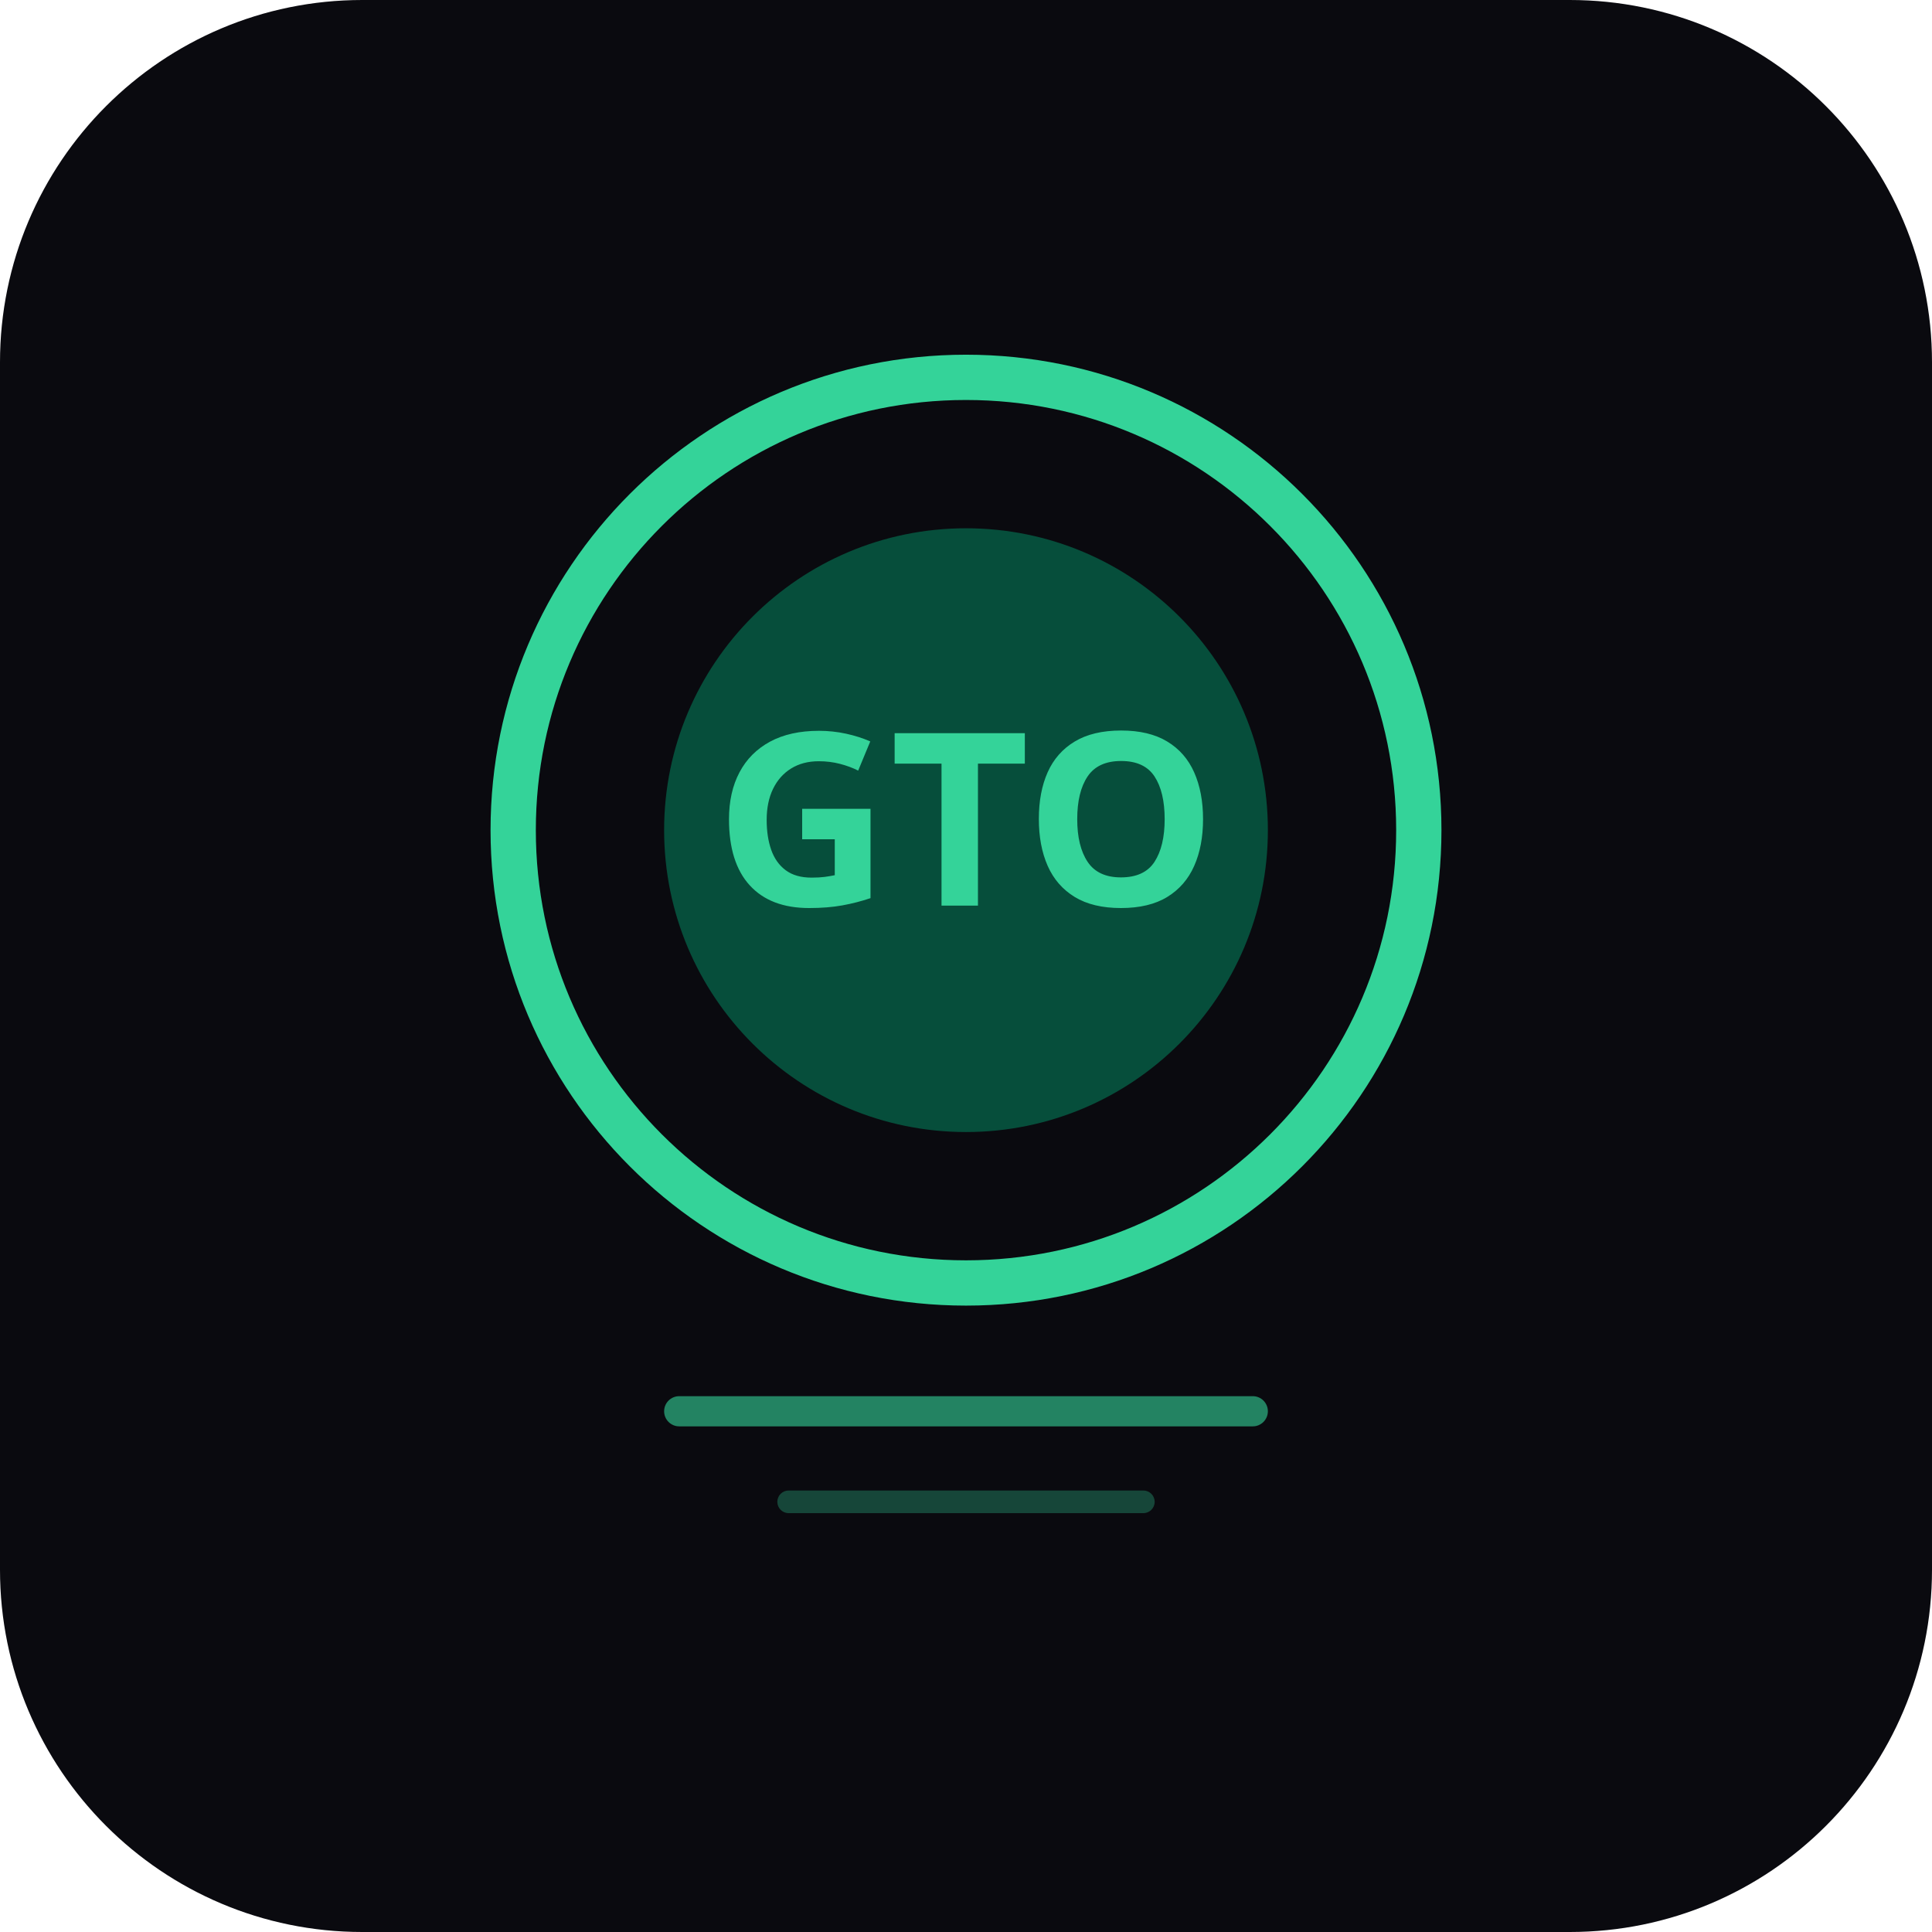
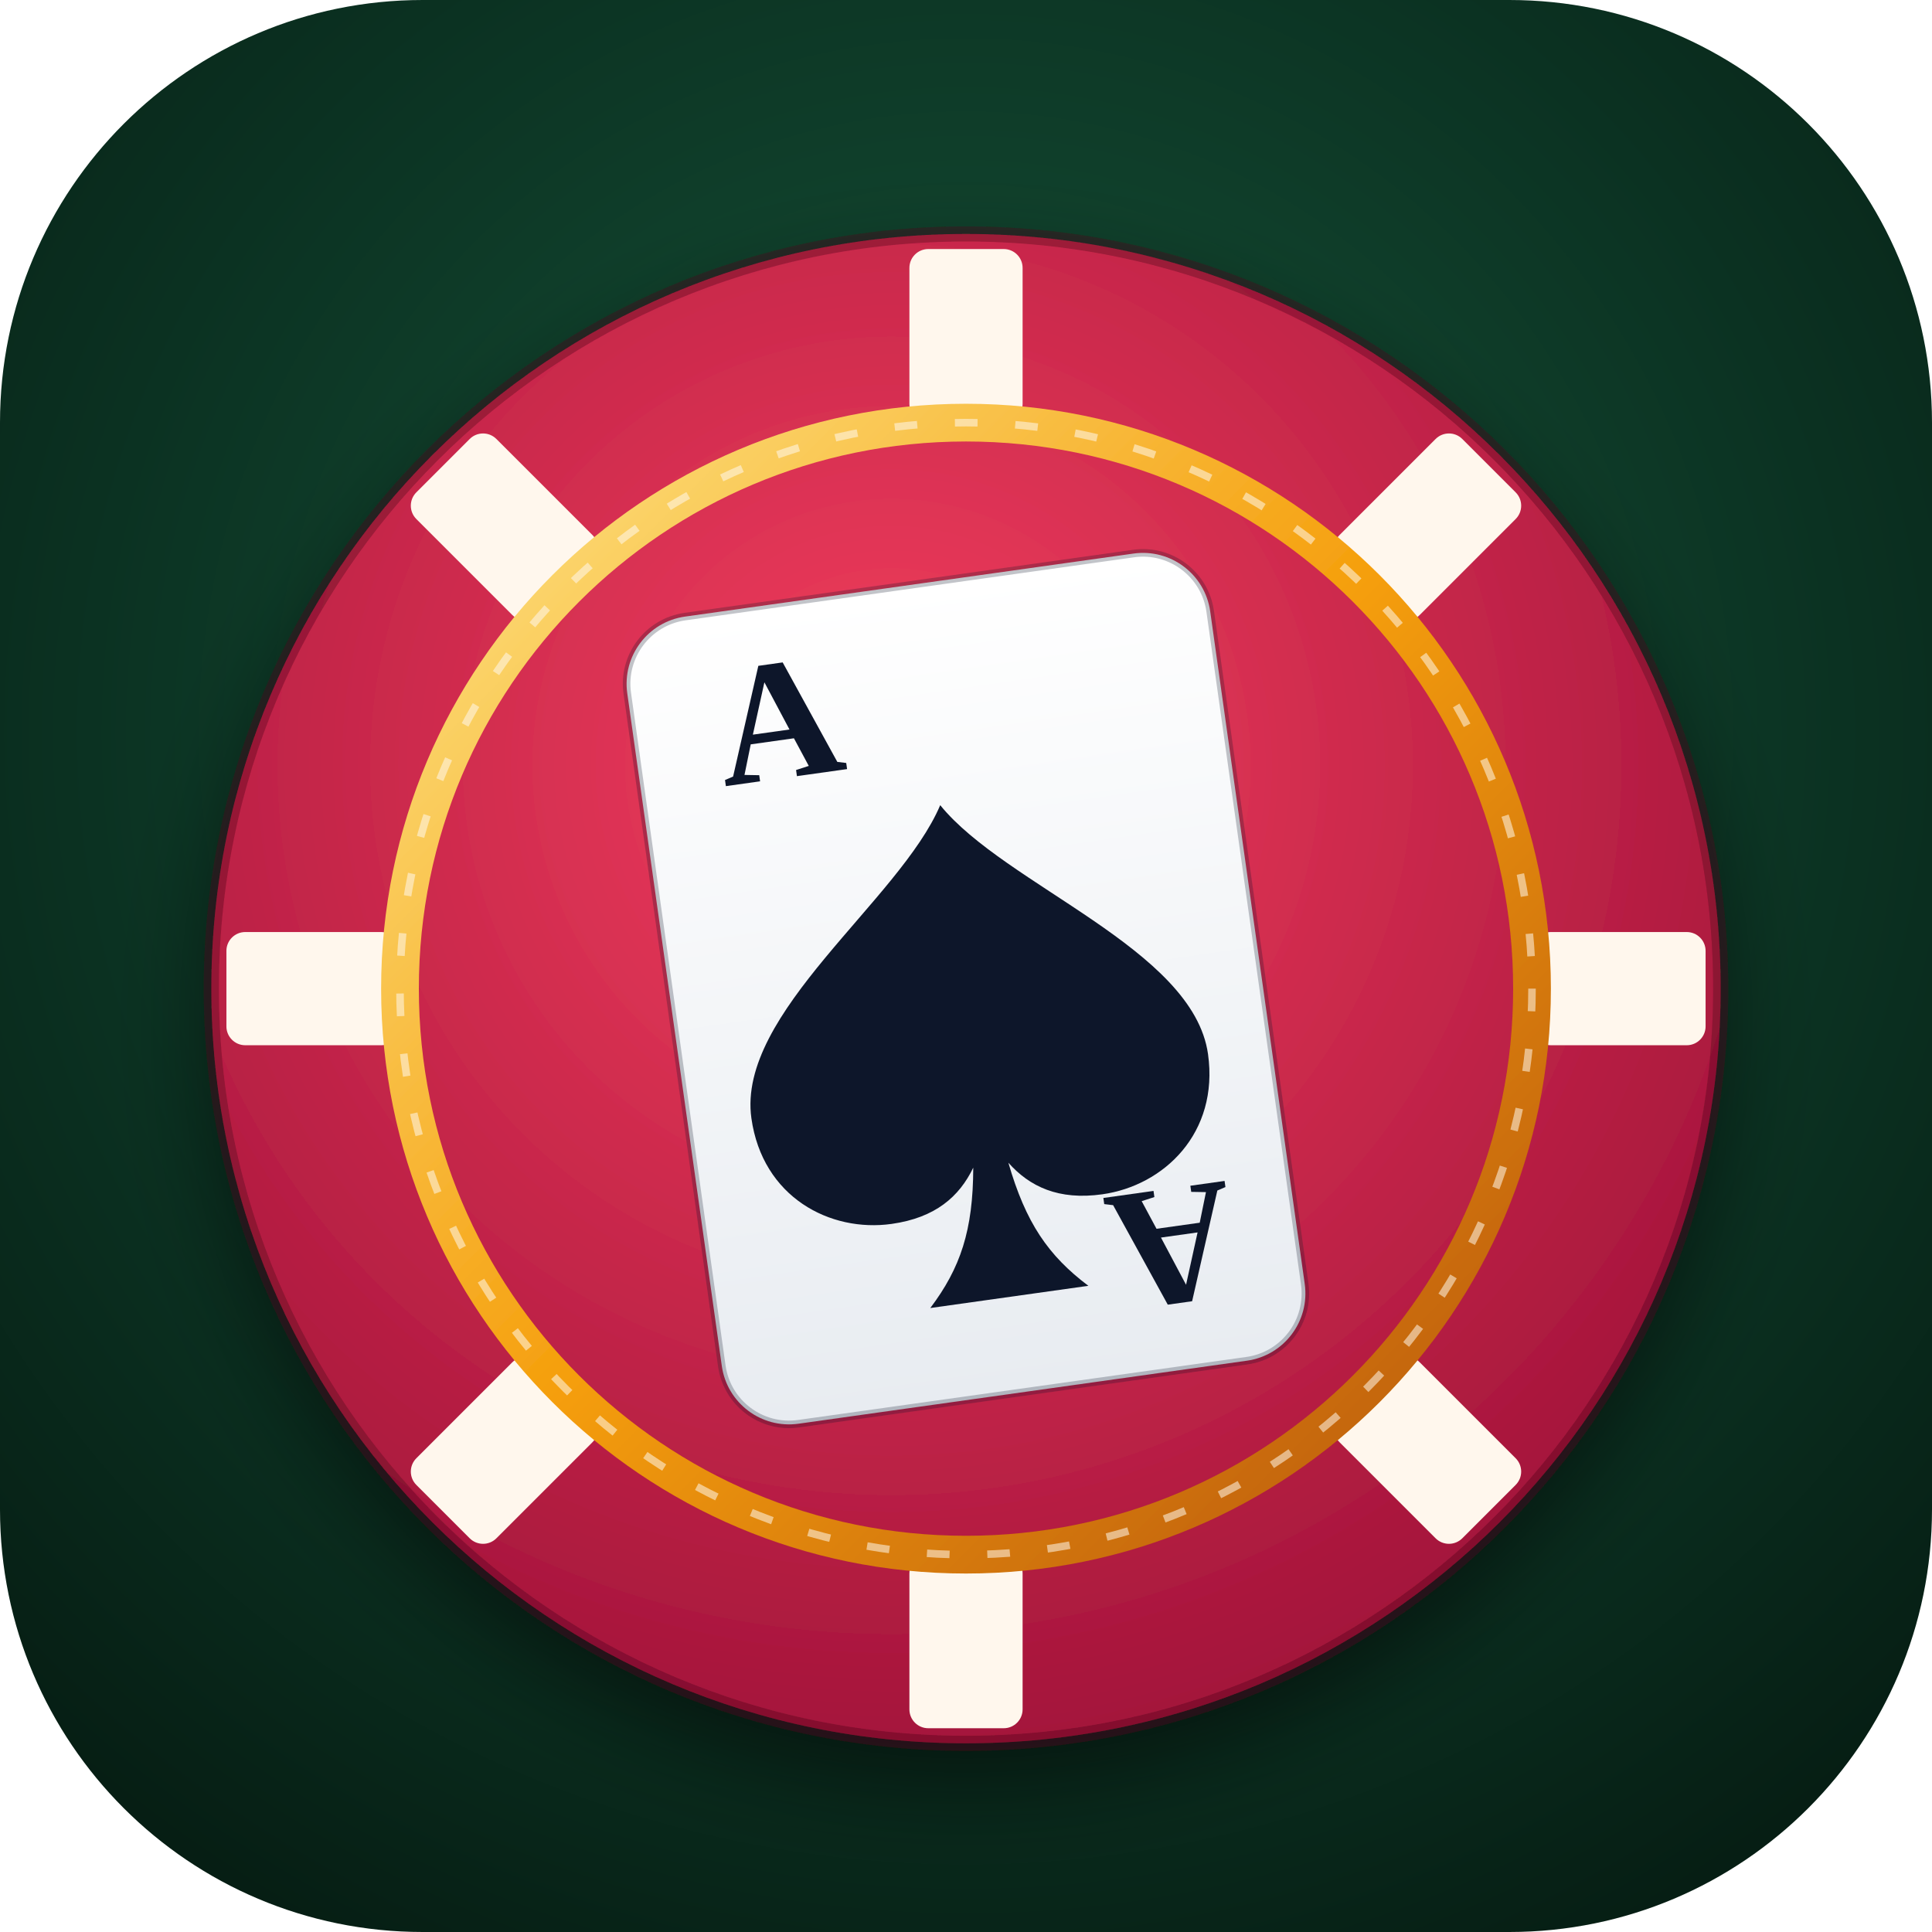
<svg xmlns="http://www.w3.org/2000/svg" viewBox="0 0 512 512">
-   <rect width="512" height="512" rx="96" fill="#0a0a0f" />
-   <circle cx="256" cy="220" r="120" fill="none" stroke="#34d399" stroke-width="12" />
-   <circle cx="256" cy="220" r="80" fill="#064e3b" />
-   <text x="256" y="240" text-anchor="middle" font-family="system-ui,sans-serif" font-weight="800" font-size="64" fill="#34d399">GTO</text>
-   <rect x="176" y="370" width="160" height="8" rx="4" fill="#34d399" opacity="0.6" />
-   <rect x="206" y="395" width="100" height="6" rx="3" fill="#34d399" opacity="0.3" />
+   <defs>
+     <radialGradient id="bg" cx="50%" cy="38%" r="75%">
+       <stop offset="0" stop-color="#17563a" />
+       <stop offset="0.55" stop-color="#0c3524" />
+       <stop offset="1" stop-color="#051a11" />
+     </radialGradient>
+     <radialGradient id="chip" cx="45%" cy="35%" r="70%">
+       <stop offset="0" stop-color="#f43f5e" />
+       <stop offset="1" stop-color="#9f1239" />
+     </radialGradient>
+     <linearGradient id="gold" x1="0" y1="0" x2="1" y2="1">
+       <stop offset="0" stop-color="#fde68a" />
+       <stop offset="0.5" stop-color="#f59e0b" />
+       <stop offset="1" stop-color="#b45309" />
+     </linearGradient>
+     <linearGradient id="card" x1="0" y1="0" x2="0" y2="1">
+       <stop offset="0" stop-color="#ffffff" />
+       <stop offset="1" stop-color="#e8ecf1" />
+     </linearGradient>
+     <filter id="sh" x="-30%" y="-30%" width="160%" height="160%">
+       <feDropShadow dx="0" dy="10" stdDeviation="12" flood-color="#000" flood-opacity=".5" />
+     </filter>
+   </defs>
+   <rect width="512" height="512" rx="112" fill="url(#bg)" />
+   <g transform="translate(256 262)" filter="url(#sh)">
+     <circle r="200" fill="url(#chip)" />
+     <rect x="-15" y="-196" width="30" height="46" rx="5" fill="#fff7ed" transform="rotate(0)" />
+     <rect x="-15" y="-196" width="30" height="46" rx="5" fill="#fff7ed" transform="rotate(45)" />
+     <rect x="-15" y="-196" width="30" height="46" rx="5" fill="#fff7ed" transform="rotate(90)" />
+     <rect x="-15" y="-196" width="30" height="46" rx="5" fill="#fff7ed" transform="rotate(135)" />
+     <rect x="-15" y="-196" width="30" height="46" rx="5" fill="#fff7ed" transform="rotate(180)" />
+     <rect x="-15" y="-196" width="30" height="46" rx="5" fill="#fff7ed" transform="rotate(225)" />
+     <rect x="-15" y="-196" width="30" height="46" rx="5" fill="#fff7ed" transform="rotate(270)" />
+     <rect x="-15" y="-196" width="30" height="46" rx="5" fill="#fff7ed" transform="rotate(315)" />
+     <circle r="200" fill="none" stroke="#4c0519" stroke-opacity=".35" stroke-width="4" />
+     <circle r="150" fill="none" stroke="url(#gold)" stroke-width="10" />
+     <circle r="150" fill="none" stroke="#fff7ed" stroke-width="2" stroke-dasharray="6 10" opacity=".55" />
+     <g transform="rotate(-8)">
+       <rect x="-78" y="-108" width="156" height="216" rx="18" fill="url(#card)" stroke="#0f172a" stroke-opacity=".25" stroke-width="2" />
+       <text x="-56" y="-62" font-family="Georgia, 'Times New Roman', serif" font-weight="700" font-size="46" fill="#0f172a">A</text>
+       <path transform="translate(0 12) scale(2.35)" fill="#0f172a" d="M0-26C-6-16-26-6-26 6c0 9 7 14 14 14 5 0 8-2 10-5-1 7-3 11-7 15h18c-4-4-6-8-7-15 2 3 5 5 10 5 7 0 14-5 14-14C26-6 6-16 0-26z" />
+       <text x="56" y="92" text-anchor="end" font-family="Georgia, 'Times New Roman', serif" font-weight="700" font-size="46" fill="#0f172a" transform="rotate(180 42 76)">A</text>
+     </g>
+   </g>
</svg>
